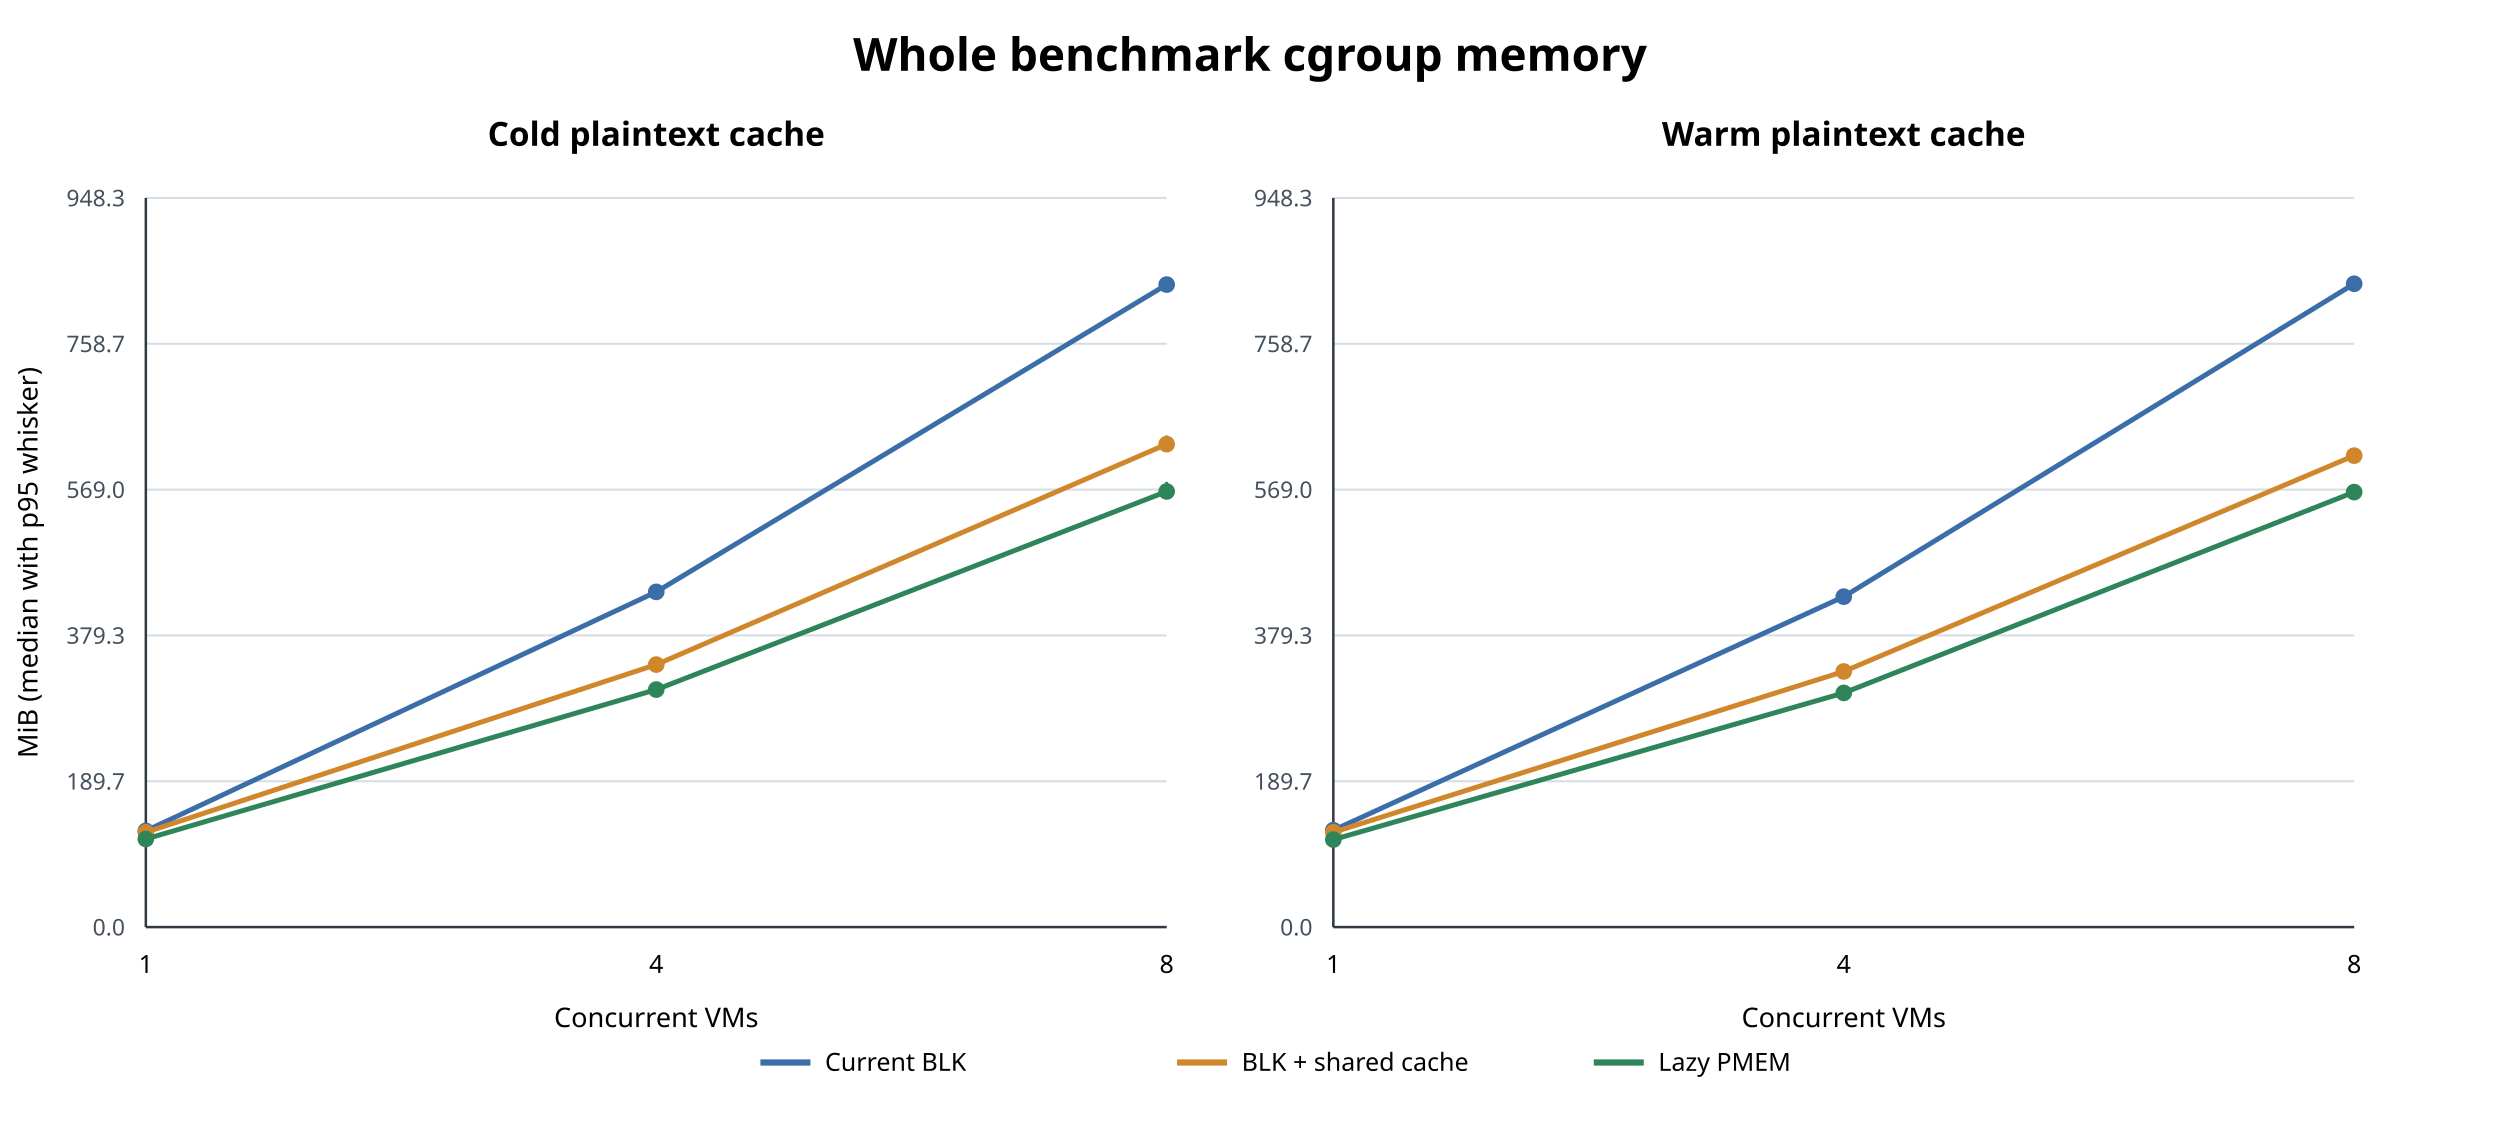
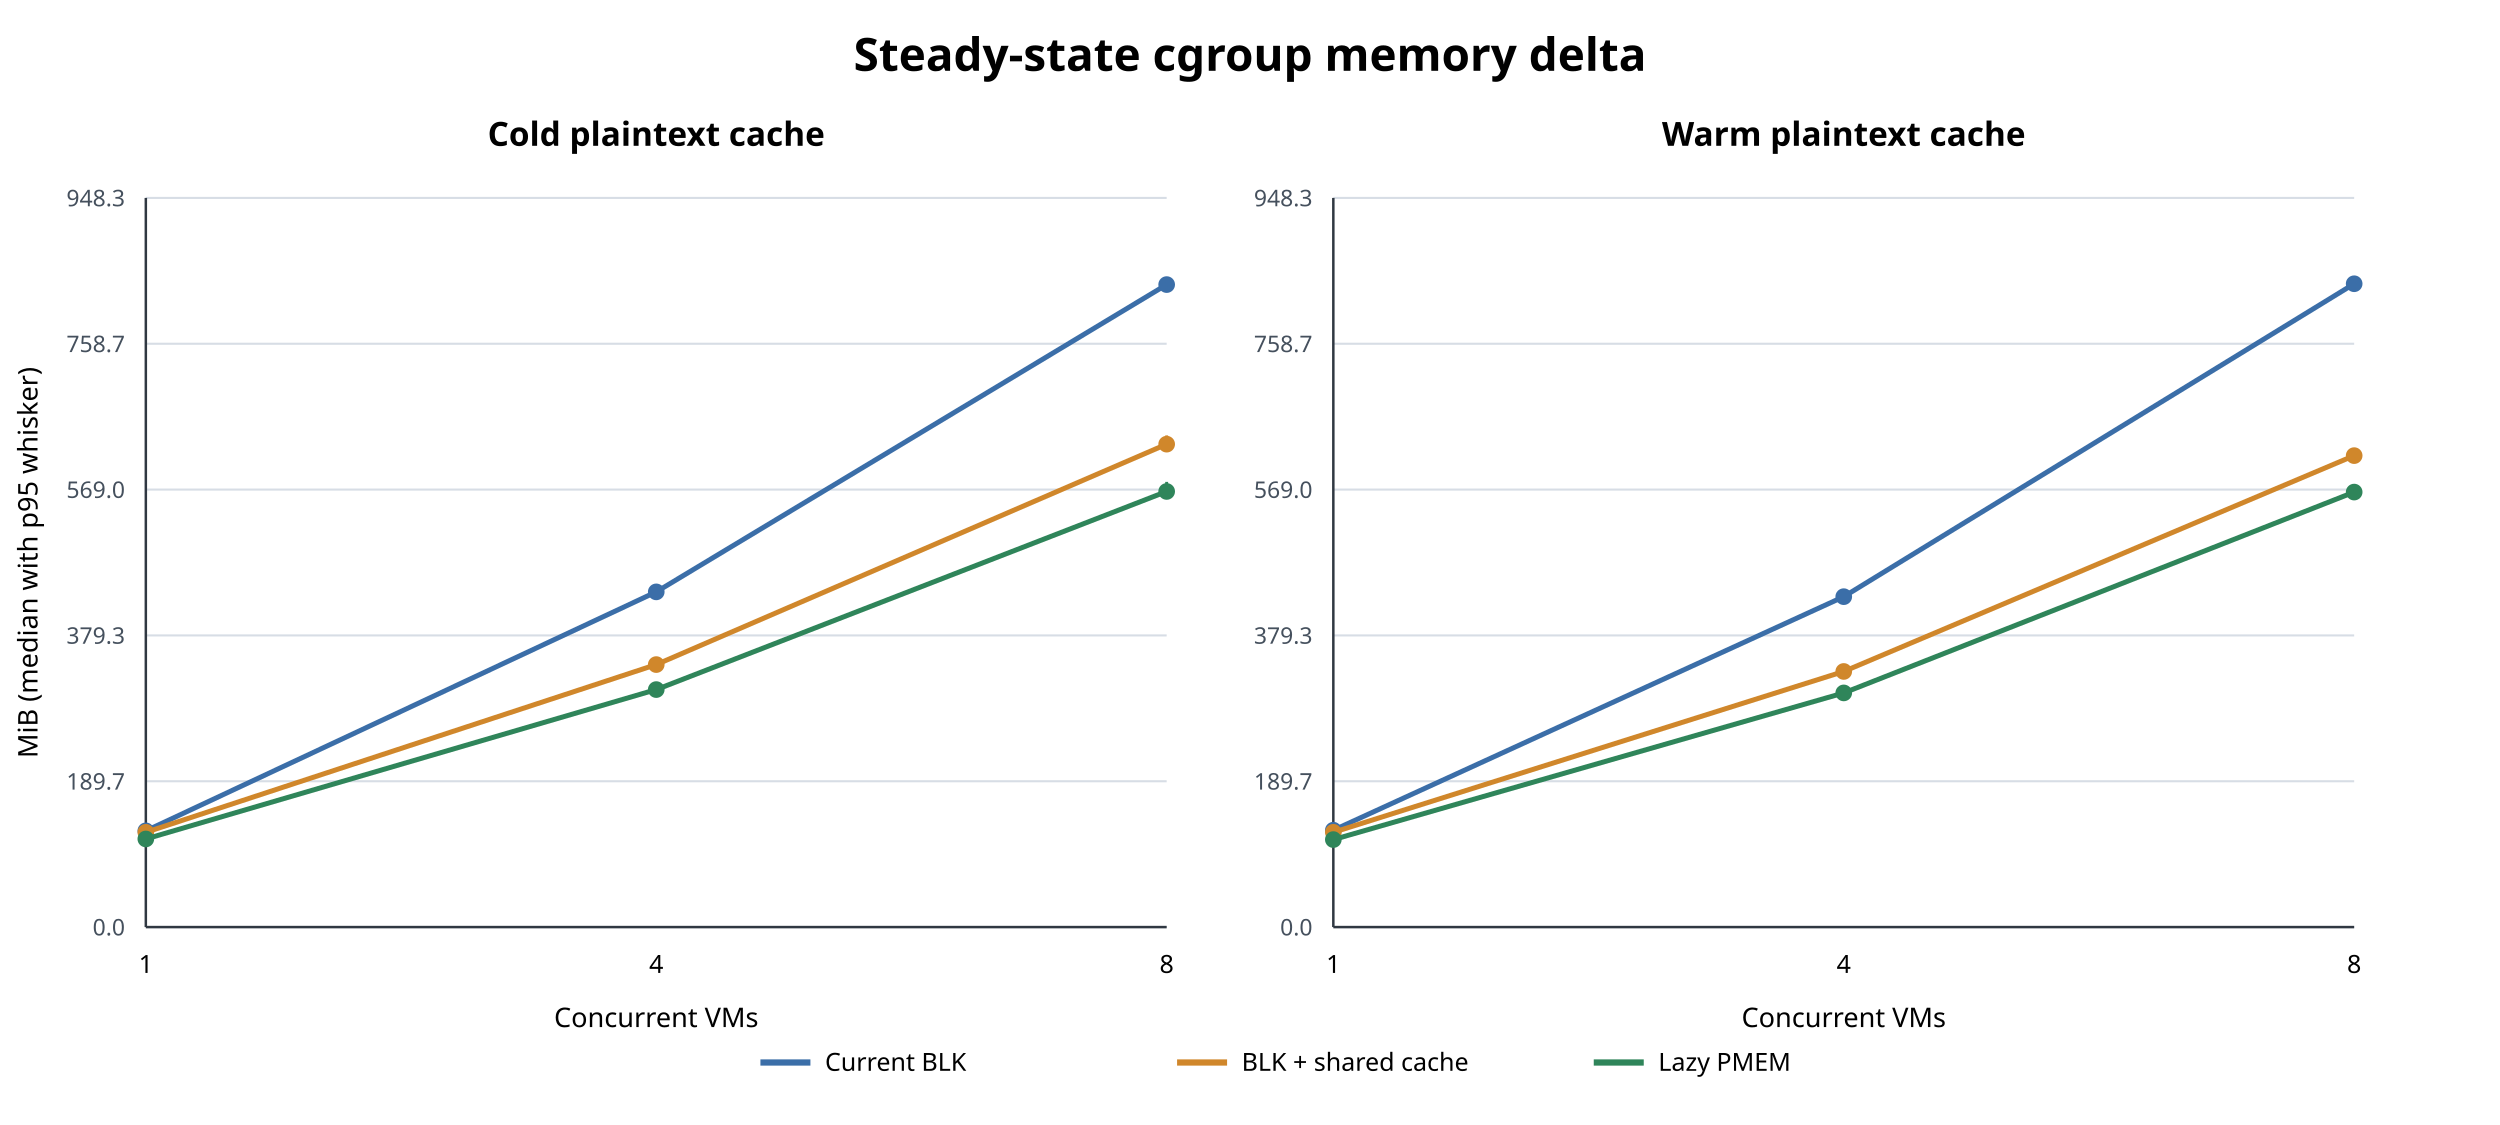
<svg xmlns="http://www.w3.org/2000/svg" width="1200" height="540" viewBox="0 0 1200 540">
  <rect width="100%" height="100%" fill="#ffffff" />
-   <text x="600.0" y="34" text-anchor="middle" font-family="sans-serif" font-size="22" font-weight="600">Whole benchmark cgroup memory</text>
+   <text x="600.0" y="34" text-anchor="middle" font-family="sans-serif" font-size="22" font-weight="600">Steady-state cgroup memory delta</text>
  <text x="315.0" y="70" text-anchor="middle" font-family="sans-serif" font-size="16" font-weight="600">Cold plaintext cache</text>
  <line x1="70.0" y1="445.0" x2="560.0" y2="445.0" stroke="#d7dde5" stroke-width="1" />
  <text x="60.0" y="449.0" text-anchor="end" font-family="sans-serif" font-size="11" fill="#45505d">0.0</text>
  <line x1="70.0" y1="375.0" x2="560.0" y2="375.0" stroke="#d7dde5" stroke-width="1" />
  <text x="60.0" y="379.0" text-anchor="end" font-family="sans-serif" font-size="11" fill="#45505d">189.7</text>
  <line x1="70.0" y1="305.0" x2="560.0" y2="305.0" stroke="#d7dde5" stroke-width="1" />
  <text x="60.0" y="309.0" text-anchor="end" font-family="sans-serif" font-size="11" fill="#45505d">379.3</text>
  <line x1="70.0" y1="235.0" x2="560.0" y2="235.0" stroke="#d7dde5" stroke-width="1" />
  <text x="60.0" y="239.0" text-anchor="end" font-family="sans-serif" font-size="11" fill="#45505d">569.0</text>
  <line x1="70.0" y1="165.0" x2="560.0" y2="165.0" stroke="#d7dde5" stroke-width="1" />
  <text x="60.0" y="169.0" text-anchor="end" font-family="sans-serif" font-size="11" fill="#45505d">758.7</text>
  <line x1="70.0" y1="95.0" x2="560.0" y2="95.0" stroke="#d7dde5" stroke-width="1" />
  <text x="60.0" y="99.0" text-anchor="end" font-family="sans-serif" font-size="11" fill="#45505d">948.3</text>
  <line x1="70.0" y1="95" x2="70.0" y2="445" stroke="#303842" stroke-width="1.2" />
  <line x1="70.0" y1="445" x2="560.0" y2="445" stroke="#303842" stroke-width="1.2" />
  <text x="70.0" y="467" text-anchor="middle" font-family="sans-serif" font-size="12">1</text>
  <text x="315.0" y="467" text-anchor="middle" font-family="sans-serif" font-size="12">4</text>
  <text x="560.0" y="467" text-anchor="middle" font-family="sans-serif" font-size="12">8</text>
  <line x1="70.0" y1="398.8" x2="70.0" y2="395.5" stroke="#3B6EA8" stroke-width="1.4" />
  <circle cx="70.0" cy="398.8" r="4" fill="#3B6EA8" />
  <line x1="315.0" y1="284.1" x2="315.0" y2="283.1" stroke="#3B6EA8" stroke-width="1.4" />
  <circle cx="315.0" cy="284.1" r="4" fill="#3B6EA8" />
  <line x1="560.0" y1="136.6" x2="560.0" y2="133.5" stroke="#3B6EA8" stroke-width="1.4" />
  <circle cx="560.0" cy="136.6" r="4" fill="#3B6EA8" />
  <path d="M 70.0 398.8 L 315.0 284.1 L 560.0 136.6" fill="none" stroke="#3B6EA8" stroke-width="2.4" />
  <line x1="70.0" y1="399.5" x2="70.0" y2="398.2" stroke="#D0872B" stroke-width="1.4" />
  <circle cx="70.0" cy="399.5" r="4" fill="#D0872B" />
  <line x1="315.0" y1="319.0" x2="315.0" y2="316.5" stroke="#D0872B" stroke-width="1.4" />
  <circle cx="315.0" cy="319.0" r="4" fill="#D0872B" />
  <line x1="560.0" y1="213.2" x2="560.0" y2="209.0" stroke="#D0872B" stroke-width="1.4" />
  <circle cx="560.0" cy="213.2" r="4" fill="#D0872B" />
  <path d="M 70.0 399.5 L 315.0 319.0 L 560.0 213.2" fill="none" stroke="#D0872B" stroke-width="2.4" />
  <line x1="70.0" y1="402.7" x2="70.0" y2="400.6" stroke="#2F855A" stroke-width="1.4" />
  <circle cx="70.0" cy="402.7" r="4" fill="#2F855A" />
  <line x1="315.0" y1="331.0" x2="315.0" y2="329.7" stroke="#2F855A" stroke-width="1.4" />
  <circle cx="315.0" cy="331.0" r="4" fill="#2F855A" />
  <line x1="560.0" y1="235.9" x2="560.0" y2="231.3" stroke="#2F855A" stroke-width="1.4" />
  <circle cx="560.0" cy="235.9" r="4" fill="#2F855A" />
  <path d="M 70.0 402.7 L 315.0 331.0 L 560.0 235.9" fill="none" stroke="#2F855A" stroke-width="2.4" />
  <text x="315.0" y="493" text-anchor="middle" font-family="sans-serif" font-size="13">Concurrent VMs</text>
  <text x="885.0" y="70" text-anchor="middle" font-family="sans-serif" font-size="16" font-weight="600">Warm plaintext cache</text>
  <line x1="640.0" y1="445.0" x2="1130.0" y2="445.0" stroke="#d7dde5" stroke-width="1" />
  <text x="630.0" y="449.0" text-anchor="end" font-family="sans-serif" font-size="11" fill="#45505d">0.0</text>
  <line x1="640.0" y1="375.0" x2="1130.0" y2="375.0" stroke="#d7dde5" stroke-width="1" />
  <text x="630.0" y="379.0" text-anchor="end" font-family="sans-serif" font-size="11" fill="#45505d">189.7</text>
  <line x1="640.0" y1="305.0" x2="1130.0" y2="305.0" stroke="#d7dde5" stroke-width="1" />
  <text x="630.0" y="309.0" text-anchor="end" font-family="sans-serif" font-size="11" fill="#45505d">379.3</text>
  <line x1="640.0" y1="235.0" x2="1130.0" y2="235.0" stroke="#d7dde5" stroke-width="1" />
  <text x="630.0" y="239.0" text-anchor="end" font-family="sans-serif" font-size="11" fill="#45505d">569.0</text>
  <line x1="640.0" y1="165.0" x2="1130.0" y2="165.0" stroke="#d7dde5" stroke-width="1" />
  <text x="630.0" y="169.0" text-anchor="end" font-family="sans-serif" font-size="11" fill="#45505d">758.7</text>
  <line x1="640.0" y1="95.0" x2="1130.0" y2="95.0" stroke="#d7dde5" stroke-width="1" />
  <text x="630.0" y="99.0" text-anchor="end" font-family="sans-serif" font-size="11" fill="#45505d">948.3</text>
  <line x1="640.0" y1="95" x2="640.0" y2="445" stroke="#303842" stroke-width="1.2" />
  <line x1="640.0" y1="445" x2="1130.0" y2="445" stroke="#303842" stroke-width="1.2" />
  <text x="640.0" y="467" text-anchor="middle" font-family="sans-serif" font-size="12">1</text>
  <text x="885.0" y="467" text-anchor="middle" font-family="sans-serif" font-size="12">4</text>
  <text x="1130.0" y="467" text-anchor="middle" font-family="sans-serif" font-size="12">8</text>
  <line x1="640.0" y1="398.5" x2="640.0" y2="397.0" stroke="#3B6EA8" stroke-width="1.4" />
  <circle cx="640.0" cy="398.5" r="4" fill="#3B6EA8" />
  <line x1="885.0" y1="286.4" x2="885.0" y2="283.6" stroke="#3B6EA8" stroke-width="1.4" />
  <circle cx="885.0" cy="286.4" r="4" fill="#3B6EA8" />
  <line x1="1130.0" y1="136.2" x2="1130.0" y2="132.5" stroke="#3B6EA8" stroke-width="1.4" />
  <circle cx="1130.0" cy="136.2" r="4" fill="#3B6EA8" />
  <path d="M 640.0 398.5 L 885.0 286.4 L 1130.0 136.2" fill="none" stroke="#3B6EA8" stroke-width="2.4" />
  <line x1="640.0" y1="399.5" x2="640.0" y2="398.9" stroke="#D0872B" stroke-width="1.4" />
  <circle cx="640.0" cy="399.5" r="4" fill="#D0872B" />
  <line x1="885.0" y1="322.3" x2="885.0" y2="321.0" stroke="#D0872B" stroke-width="1.4" />
  <circle cx="885.0" cy="322.3" r="4" fill="#D0872B" />
  <line x1="1130.0" y1="218.7" x2="1130.0" y2="215.4" stroke="#D0872B" stroke-width="1.4" />
  <circle cx="1130.0" cy="218.7" r="4" fill="#D0872B" />
  <path d="M 640.0 399.5 L 885.0 322.3 L 1130.0 218.7" fill="none" stroke="#D0872B" stroke-width="2.4" />
  <line x1="640.0" y1="403.0" x2="640.0" y2="401.3" stroke="#2F855A" stroke-width="1.4" />
  <circle cx="640.0" cy="403.0" r="4" fill="#2F855A" />
  <line x1="885.0" y1="332.6" x2="885.0" y2="329.7" stroke="#2F855A" stroke-width="1.4" />
  <circle cx="885.0" cy="332.6" r="4" fill="#2F855A" />
  <line x1="1130.0" y1="236.2" x2="1130.0" y2="233.6" stroke="#2F855A" stroke-width="1.4" />
  <circle cx="1130.0" cy="236.2" r="4" fill="#2F855A" />
  <path d="M 640.0 403.0 L 885.0 332.6 L 1130.0 236.2" fill="none" stroke="#2F855A" stroke-width="2.4" />
  <text x="885.0" y="493" text-anchor="middle" font-family="sans-serif" font-size="13">Concurrent VMs</text>
  <text x="18" y="270.0" text-anchor="middle" transform="rotate(-90 18 270.0)" font-family="sans-serif" font-size="13">MiB (median with p95 whisker)</text>
  <line x1="365" y1="510" x2="389" y2="510" stroke="#3B6EA8" stroke-width="3" />
  <text x="396" y="514" font-family="sans-serif" font-size="12">Current BLK</text>
  <line x1="565" y1="510" x2="589" y2="510" stroke="#D0872B" stroke-width="3" />
  <text x="596" y="514" font-family="sans-serif" font-size="12">BLK + shared cache</text>
  <line x1="765" y1="510" x2="789" y2="510" stroke="#2F855A" stroke-width="3" />
  <text x="796" y="514" font-family="sans-serif" font-size="12">Lazy PMEM</text>
</svg>
